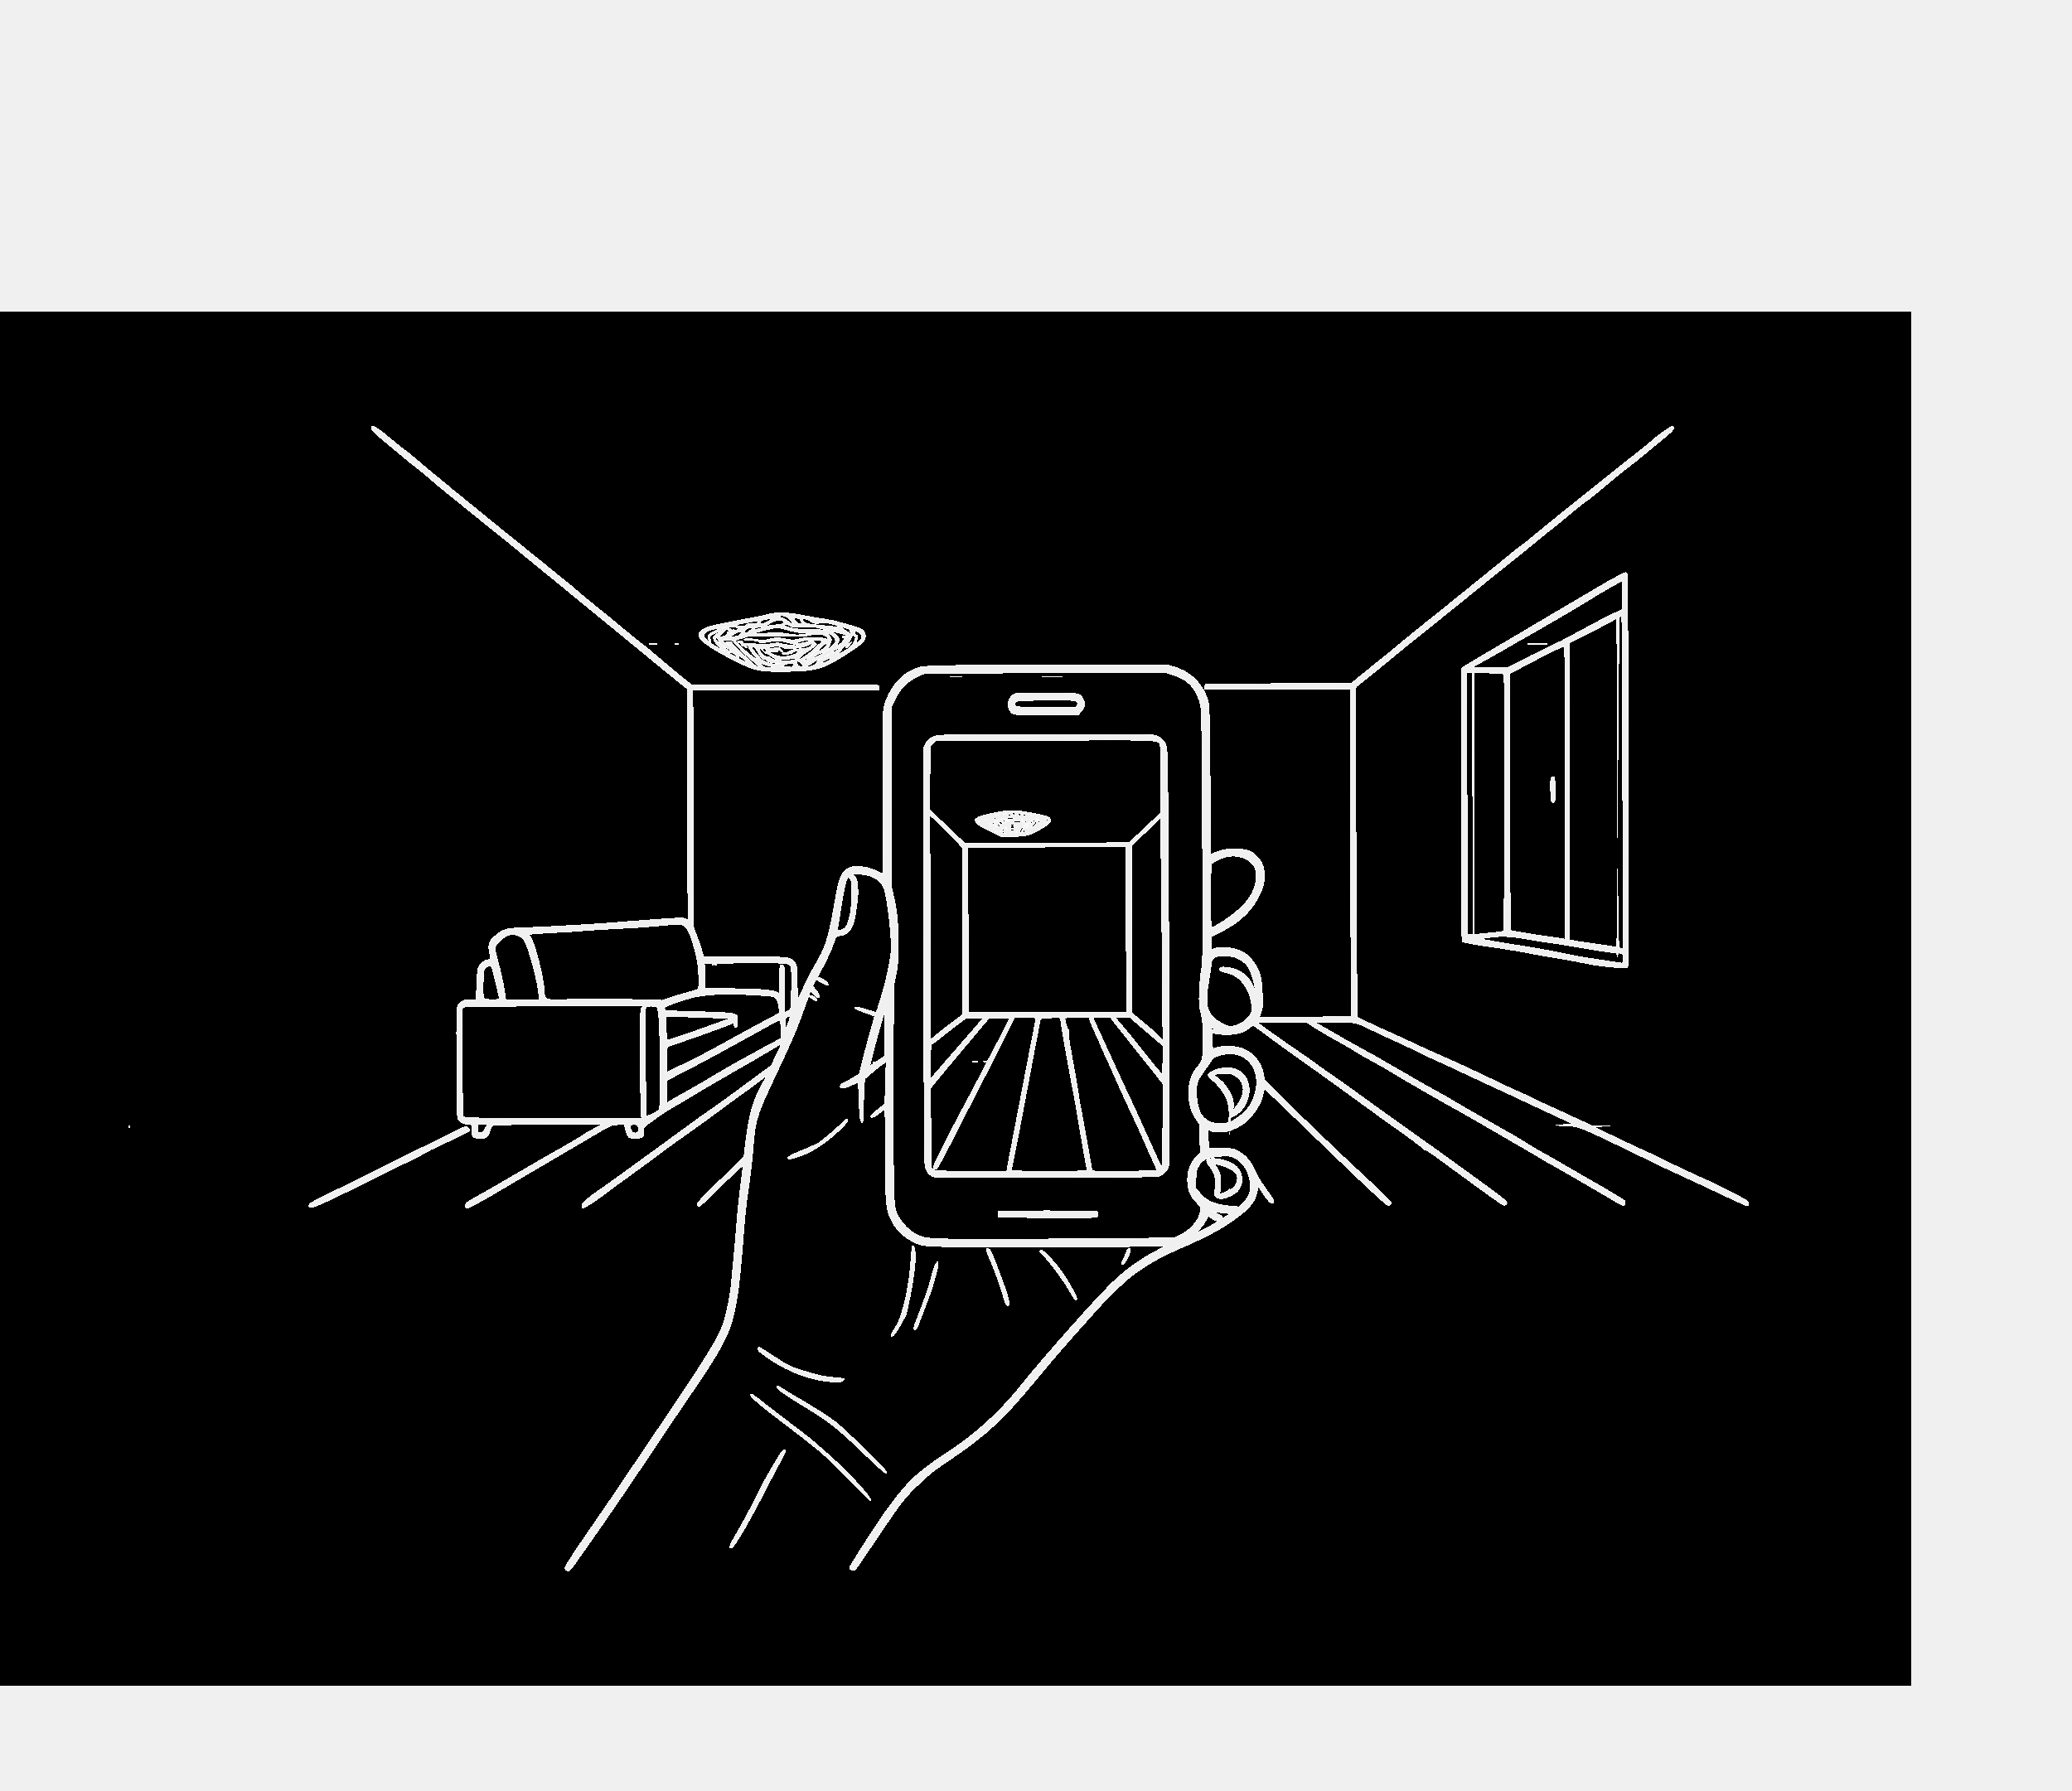
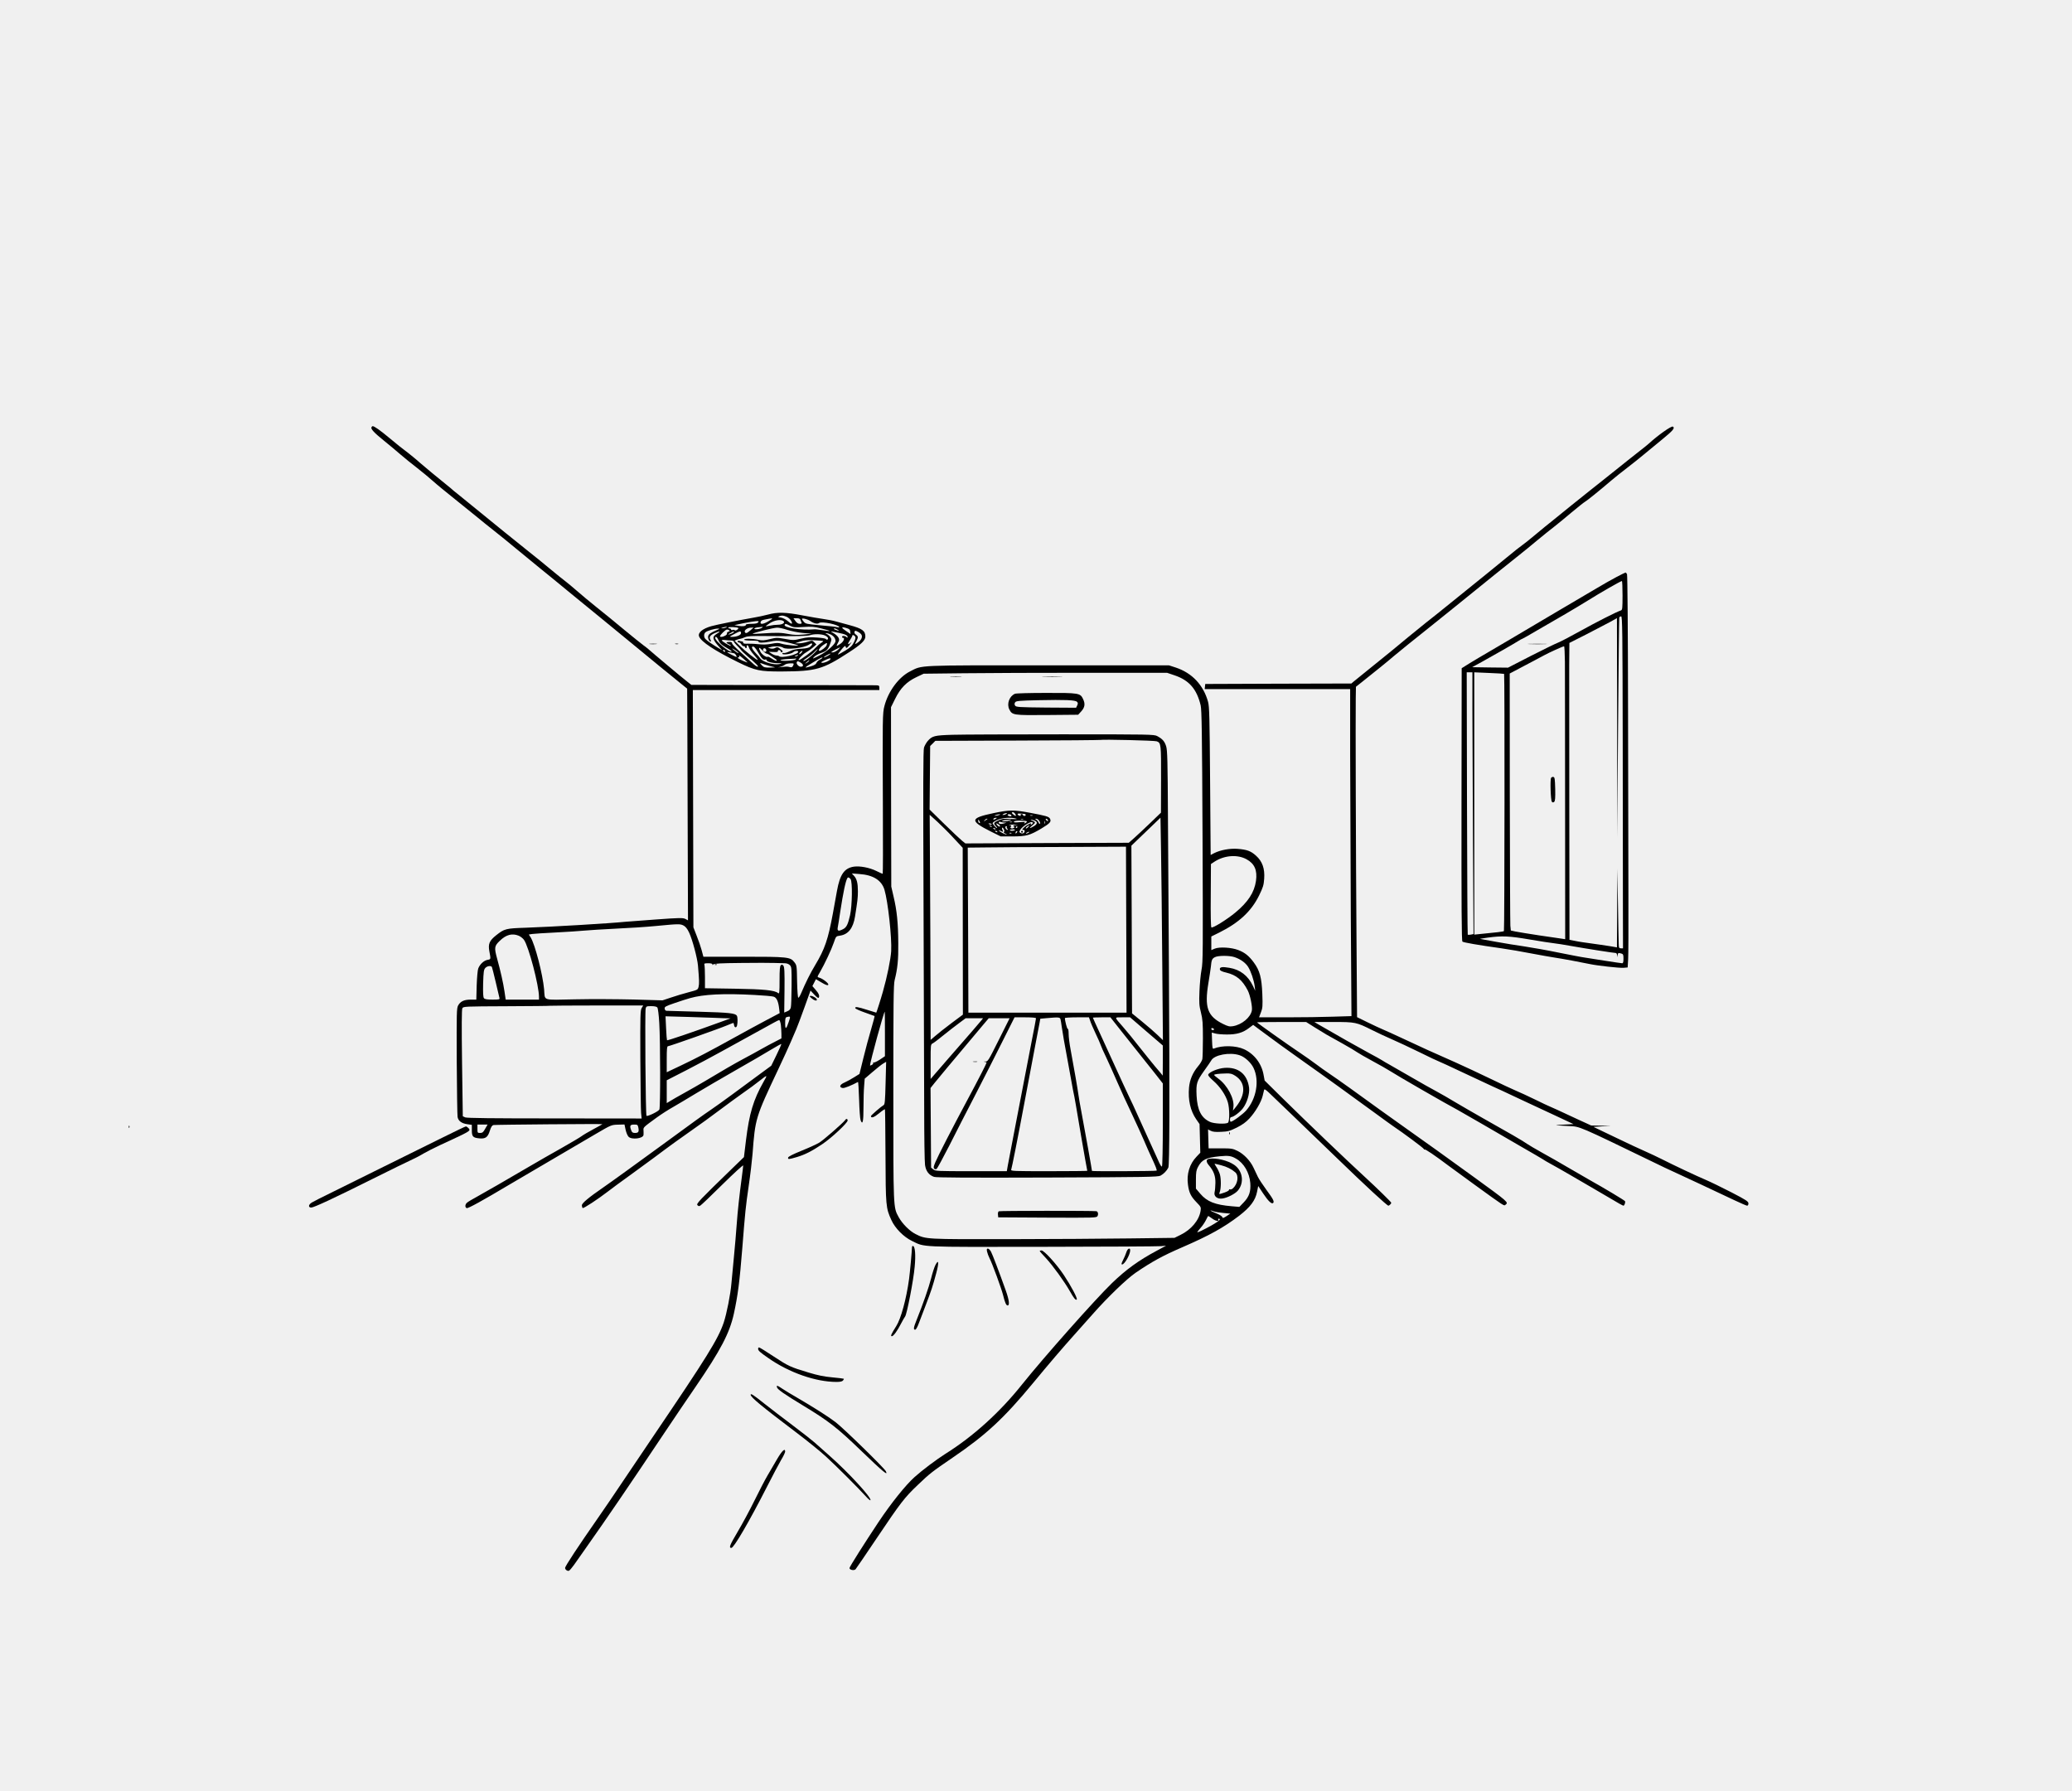
<svg xmlns="http://www.w3.org/2000/svg" version="1.0" width="2222pt" height="1920pt" viewBox="0 0 2222 1920" preserveAspectRatio="xMidYMid meet">
-   <defs>
-     <filter id="invertAlpha">
-       <feComponentTransfer>
-         <feFuncA type="table" tableValues="1 0" />
-       </feComponentTransfer>
-     </filter>
-   </defs>
-   <g transform="translate(0,1920) scale(0.1,-0.1)" fill="white" stroke="none" filter="url(#invertAlpha)">
+   <g transform="translate(0,1920) scale(0.1,-0.1)" fill="#000000" stroke="none">
    <path d="M3984 14619 c-11 -18 27 -59 136 -147 56 -45 136 -112 176 -147 41 -35 120 -100 178 -144 57 -45 133 -107 169 -140 36 -33 144 -121 239 -197 95 -76 203 -163 239 -193 37 -31 115 -94 175 -141 60 -47 162 -130 228 -185 66 -55 184 -152 262 -215 78 -63 224 -182 324 -265 101 -82 251 -205 334 -273 83 -68 219 -179 301 -247 223 -184 478 -393 556 -455 l68 -55 2 -360 c0 -198 2 -757 4 -1242 l3 -883 -28 15 c-26 13 -59 13 -307 -5 -153 -11 -303 -22 -333 -25 -175 -18 -789 -54 -1070 -64 -217 -7 -230 -11 -318 -80 -74 -59 -89 -93 -74 -174 16 -86 17 -84 -21 -91 -38 -7 -80 -46 -98 -91 -7 -17 -14 -98 -17 -182 l-4 -153 -60 0 c-71 0 -111 -19 -135 -63 -16 -30 -17 -75 -15 -597 2 -311 6 -580 9 -598 7 -43 44 -70 104 -78 l49 -7 0 -57 c0 -69 11 -81 80 -88 67 -6 91 11 113 82 14 42 23 57 40 61 22 4 1167 14 1167 9 0 -1 -43 -25 -97 -54 -53 -28 -110 -62 -127 -75 -17 -13 -114 -70 -216 -128 -102 -57 -250 -142 -330 -189 -280 -164 -466 -271 -565 -326 -55 -30 -108 -61 -117 -70 -22 -19 -23 -51 -3 -58 14 -6 176 84 463 255 84 50 270 159 632 371 69 40 199 116 290 170 164 96 166 97 236 99 l71 2 12 -57 c7 -31 21 -64 32 -75 34 -34 157 -19 160 20 1 9 1 30 0 48 -3 34 -3 33 144 140 44 32 123 83 175 112 52 30 163 96 245 146 83 50 274 162 425 248 151 86 322 185 380 221 58 35 107 62 109 60 2 -2 -21 -55 -52 -118 l-56 -115 -143 -105 c-79 -58 -206 -152 -282 -208 -77 -57 -178 -129 -225 -161 -90 -61 -168 -118 -536 -387 -255 -186 -535 -389 -611 -441 -164 -113 -234 -172 -234 -195 0 -12 4 -25 9 -29 10 -6 162 94 266 174 33 26 147 110 253 186 106 77 217 158 246 180 162 122 311 229 419 304 67 46 192 137 277 201 85 64 202 149 260 190 58 40 134 96 170 125 93 73 94 73 48 -7 -109 -192 -153 -340 -188 -625 l-22 -182 -122 -118 c-361 -350 -390 -381 -377 -397 9 -11 18 -13 30 -6 10 5 117 107 239 228 122 120 222 212 222 203 0 -9 -7 -65 -15 -126 -27 -203 -44 -359 -55 -510 -6 -82 -19 -240 -30 -350 -11 -110 -22 -234 -26 -275 -10 -121 -51 -328 -83 -424 -62 -180 -177 -365 -767 -1236 -162 -239 -325 -481 -362 -537 -37 -56 -138 -205 -225 -330 -205 -294 -347 -510 -347 -527 0 -19 25 -37 41 -31 8 3 32 31 54 62 22 31 69 98 105 149 261 370 467 672 866 1269 103 154 254 377 335 495 268 392 363 573 409 782 42 192 62 344 90 698 31 396 37 451 69 672 17 115 35 268 41 340 29 386 31 392 277 913 52 110 113 243 135 295 22 52 48 113 58 135 10 22 48 124 85 226 l67 186 41 -44 c26 -28 43 -40 47 -32 12 18 1 45 -35 86 l-33 38 19 37 19 37 61 -36 c42 -25 63 -33 71 -25 12 12 -59 68 -98 78 -22 6 -22 6 11 62 49 85 121 238 147 314 23 67 23 68 66 74 89 13 141 80 161 204 27 169 31 202 31 271 0 88 -11 133 -42 167 l-23 25 80 -6 c149 -10 239 -67 270 -169 38 -129 80 -513 72 -659 -6 -89 -43 -273 -89 -434 -22 -79 -69 -225 -71 -225 -1 0 -45 14 -97 30 -102 33 -134 37 -128 18 3 -7 49 -28 104 -47 54 -19 101 -36 103 -37 2 -2 -15 -66 -37 -141 -23 -76 -60 -215 -83 -309 l-42 -171 -56 -35 c-31 -20 -78 -45 -104 -57 -53 -22 -62 -53 -19 -59 18 -3 97 29 163 65 3 2 9 -83 12 -189 3 -106 10 -206 16 -221 22 -57 31 -16 31 137 0 84 3 188 7 230 l6 78 83 71 c46 40 98 81 115 91 l32 19 -6 -228 c-5 -195 -8 -230 -22 -237 -28 -16 -135 -109 -135 -117 0 -26 34 -14 86 29 32 27 61 46 64 44 2 -3 5 -226 6 -497 2 -539 4 -562 63 -691 39 -87 131 -181 221 -224 142 -69 55 -65 1400 -63 668 1 1240 4 1270 7 l55 5 -100 -54 c-195 -104 -328 -201 -479 -346 -182 -176 -736 -801 -968 -1091 -235 -295 -521 -554 -818 -740 -99 -63 -250 -176 -333 -251 -94 -84 -249 -277 -384 -479 -149 -224 -313 -483 -313 -496 0 -20 49 -30 65 -13 7 8 111 160 231 339 250 372 294 430 435 564 134 128 149 139 378 296 355 242 546 419 857 795 173 210 324 386 448 524 67 74 154 173 195 219 154 175 364 378 461 444 175 119 290 182 496 271 291 126 448 213 614 340 119 92 173 164 191 258 l12 60 53 -80 c55 -83 92 -117 107 -102 15 15 0 43 -73 142 -38 52 -79 114 -91 139 -12 25 -32 68 -46 97 -34 74 -104 147 -171 180 -53 26 -65 28 -184 28 l-127 0 -3 101 -3 102 29 -15 c21 -11 52 -14 111 -11 72 3 91 8 167 45 63 32 99 58 137 99 63 68 124 172 141 239 6 28 14 57 16 66 3 12 14 6 47 -24 72 -68 428 -411 746 -718 289 -280 526 -499 540 -499 9 0 31 22 31 31 0 8 -156 160 -280 274 -195 179 -605 571 -902 863 l-176 174 -11 59 c-21 123 -100 226 -210 277 -86 40 -236 43 -323 7 -15 -6 -17 4 -20 83 l-3 89 35 -10 c19 -6 76 -11 125 -11 106 -1 174 19 240 70 l44 33 83 -62 c97 -73 312 -229 471 -341 157 -110 550 -394 752 -542 94 -69 181 -132 195 -141 106 -71 330 -237 330 -246 0 -6 3 -7 6 -4 7 7 109 -62 259 -175 50 -37 173 -127 274 -200 333 -241 319 -232 336 -218 33 27 37 24 -350 305 -291 211 -518 374 -690 495 -93 66 -228 162 -300 214 -212 155 -485 350 -555 396 -36 24 -99 69 -140 100 -41 31 -118 85 -170 120 -129 86 -460 321 -460 326 0 2 119 4 263 4 l264 0 89 -56 c49 -31 107 -66 129 -79 22 -12 99 -55 170 -95 72 -40 144 -83 160 -95 17 -12 90 -54 164 -94 73 -39 157 -87 185 -105 70 -46 611 -358 731 -421 33 -18 155 -88 270 -155 116 -68 300 -175 410 -238 110 -63 211 -122 225 -131 14 -10 54 -34 90 -53 36 -19 134 -75 218 -124 84 -49 183 -106 220 -128 37 -21 127 -74 200 -117 72 -44 136 -79 141 -79 12 0 24 37 17 49 -7 10 -225 141 -381 228 -49 28 -153 88 -230 133 -77 46 -201 116 -275 157 -74 41 -148 85 -165 97 -31 24 -211 128 -475 276 -85 48 -213 122 -284 164 -71 43 -168 99 -215 124 -47 25 -167 92 -266 150 -99 57 -205 118 -235 135 -30 16 -66 38 -80 47 -14 9 -74 43 -135 75 -90 48 -349 194 -550 311 l-40 24 206 0 c234 0 244 -2 414 -87 55 -28 150 -72 210 -98 61 -26 196 -90 301 -141 105 -52 194 -94 198 -94 4 0 135 -61 292 -135 157 -74 287 -135 289 -135 2 0 47 -21 101 -46 53 -25 163 -77 243 -114 80 -37 231 -107 335 -156 l190 -89 -110 -6 c-110 -5 -105 -6 62 -15 120 -6 91 7 929 -399 61 -30 139 -67 175 -83 81 -36 502 -234 669 -313 68 -32 130 -59 137 -59 8 0 14 10 14 24 0 21 -22 36 -182 119 -101 52 -226 113 -278 135 -99 42 -337 154 -475 224 -44 22 -120 58 -170 80 -49 21 -195 89 -323 151 l-234 112 94 6 93 5 -106 2 -105 2 -140 64 c-76 35 -178 82 -226 105 -48 22 -90 41 -92 41 -3 0 -67 31 -143 68 -76 37 -169 80 -208 96 -38 16 -162 74 -275 129 -113 55 -279 132 -370 173 -255 112 -370 165 -560 254 -96 45 -195 90 -220 100 -25 10 -97 44 -161 75 l-116 57 -6 841 c-7 896 -11 2369 -8 2577 l2 125 67 53 c112 88 305 245 337 274 32 28 209 171 435 351 74 59 173 139 220 177 331 268 645 522 700 564 36 28 117 94 180 147 63 52 147 120 185 149 39 30 124 100 190 156 66 55 130 106 141 112 22 12 160 123 281 227 39 33 117 96 174 139 57 44 138 108 179 143 41 34 130 108 198 163 115 94 136 120 112 135 -16 10 -162 -94 -258 -182 -13 -12 -49 -41 -80 -65 -48 -37 -189 -149 -416 -331 -28 -23 -90 -71 -135 -107 -46 -36 -136 -108 -200 -160 -64 -52 -150 -122 -191 -155 -41 -32 -127 -102 -190 -155 -63 -53 -128 -105 -145 -116 -16 -10 -93 -71 -170 -135 -77 -63 -179 -147 -227 -185 -48 -38 -198 -159 -333 -269 -136 -110 -271 -219 -301 -241 -29 -23 -115 -93 -191 -155 -75 -63 -154 -127 -174 -144 -20 -16 -115 -93 -210 -170 -95 -77 -185 -150 -200 -162 l-27 -23 -783 -2 -784 -3 -3 -27 -3 -28 780 0 780 0 0 -697 c1 -384 4 -1173 7 -1754 l7 -1056 -198 -6 c-109 -4 -332 -7 -496 -7 l-297 0 20 53 c18 46 20 67 15 197 -7 176 -27 251 -91 338 -53 72 -97 107 -168 134 -73 28 -201 35 -250 15 l-38 -16 0 73 0 73 85 42 c211 105 342 226 426 395 44 90 51 112 56 182 8 109 -20 187 -87 247 -56 51 -98 66 -200 74 -83 6 -183 -13 -249 -46 l-38 -20 -6 792 c-5 688 -8 800 -22 851 -50 180 -171 309 -346 367 l-74 24 -1295 0 c-1437 0 -1343 4 -1482 -66 -120 -61 -232 -212 -273 -369 -21 -78 -21 -123 -17 -1092 2 -390 1 -708 -2 -709 -4 0 -35 14 -69 31 -73 36 -176 55 -240 46 -102 -16 -149 -82 -181 -258 -9 -45 -29 -157 -45 -248 -51 -275 -86 -378 -188 -548 -54 -90 -102 -186 -152 -304 -11 -27 -25 -48 -30 -48 -5 0 -11 72 -13 173 -3 171 -3 174 -30 209 -42 55 -71 58 -552 58 l-423 0 -18 68 c-10 37 -34 108 -54 157 l-35 90 -3 1272 -3 1273 452 0 c249 0 699 0 1001 0 l547 0 0 25 c0 22 -4 25 -37 26 -21 0 -475 2 -1008 2 l-971 2 -44 35 c-52 40 -385 319 -415 347 -11 10 -36 29 -55 43 -19 13 -111 88 -205 165 -93 78 -228 188 -300 245 -71 57 -166 136 -210 175 -44 38 -98 84 -120 100 -22 16 -92 73 -155 125 -63 53 -173 142 -245 199 -71 56 -184 147 -250 201 -344 281 -465 379 -510 415 -28 21 -52 42 -55 45 -3 4 -28 24 -55 46 -55 43 -287 235 -295 244 -13 14 -129 109 -160 131 -19 13 -90 70 -158 127 -107 89 -168 132 -186 132 -3 0 -8 -5 -12 -11z m8611 -2661 c157 -53 239 -147 281 -323 11 -50 15 -289 20 -1405 5 -1227 5 -1352 -11 -1430 -9 -47 -19 -150 -22 -230 -5 -127 -3 -155 16 -229 18 -72 21 -114 21 -277 0 -105 -3 -205 -6 -222 -3 -16 -24 -52 -47 -78 -57 -69 -88 -143 -96 -227 -12 -133 15 -250 77 -340 l36 -52 4 -154 4 -153 -40 -42 c-75 -78 -109 -187 -92 -303 11 -83 31 -124 90 -185 49 -50 51 -55 45 -93 -15 -100 -100 -202 -215 -258 l-65 -32 -480 -6 c-264 -4 -848 -7 -1298 -8 -890 -1 -887 -2 -999 55 -64 32 -143 112 -181 182 -58 106 -57 84 -57 1336 0 962 2 1157 14 1205 31 121 41 219 39 396 -1 215 -15 352 -50 498 l-25 109 -2 962 -1 962 44 89 c57 116 123 183 228 233 l78 37 435 5 c239 3 827 5 1305 5 l870 0 80 -27z m773 -1973 c86 -47 117 -118 101 -232 -18 -124 -85 -227 -223 -341 -91 -75 -240 -167 -255 -158 -6 4 -9 134 -7 343 l2 337 44 29 c104 65 242 75 338 22z m-4247 -212 c22 -26 18 -286 -5 -388 -23 -100 -38 -131 -76 -150 -49 -25 -63 -20 -56 20 4 20 16 93 26 163 34 219 57 330 77 365 7 12 20 8 34 -10z m-1790 -499 c21 -11 40 -34 60 -77 35 -76 87 -271 94 -352 14 -163 14 -193 7 -225 -8 -35 -9 -35 -107 -61 -55 -14 -140 -40 -190 -57 l-90 -30 -310 9 c-170 4 -452 6 -626 2 -364 -7 -323 -20 -334 107 -15 163 -97 480 -144 557 l-20 31 37 6 c20 3 134 10 252 16 118 6 256 15 305 20 50 5 202 14 339 21 138 6 333 19 435 29 240 23 256 23 292 4z m-1768 -109 c19 -8 45 -28 56 -44 51 -71 161 -491 161 -612 l0 -29 -178 0 -179 0 -13 88 c-13 90 -43 222 -79 352 -32 117 -30 135 29 191 68 66 133 83 203 54z m7678 -230 c65 -23 116 -60 144 -104 30 -49 61 -139 70 -206 l6 -50 -24 51 c-53 111 -138 176 -253 195 -78 14 -107 8 -102 -18 2 -13 23 -23 71 -34 107 -26 170 -79 228 -191 26 -50 51 -175 44 -214 -14 -75 -107 -153 -203 -169 -37 -6 -53 -2 -106 24 -167 82 -201 176 -157 440 11 64 22 141 26 171 7 76 12 88 43 105 36 19 158 19 213 0z m-4824 -65 c20 0 41 -8 53 -20 19 -19 20 -32 19 -222 -1 -112 -4 -216 -8 -231 -4 -20 -16 -33 -38 -42 l-33 -14 3 243 c2 195 -1 246 -12 260 -10 12 -17 14 -27 5 -11 -9 -14 -47 -14 -161 0 -135 -2 -149 -16 -138 -35 30 -149 42 -466 47 l-318 5 0 118 c0 65 -3 125 -6 134 -5 13 2 16 40 16 30 0 46 -4 46 -12 0 -10 2 -10 8 -1 6 10 82 14 297 16 160 2 323 2 364 0 41 -2 89 -3 108 -3z m-3142 -40 c3 -5 21 -78 41 -162 19 -84 37 -161 40 -170 5 -16 -3 -18 -74 -18 -58 0 -83 4 -92 15 -9 11 -11 55 -9 159 4 124 7 147 23 165 20 22 60 28 71 11z m2815 -300 c96 -5 189 -13 205 -18 33 -9 52 -50 61 -132 l5 -45 -142 -75 c-78 -41 -228 -123 -333 -181 -282 -156 -406 -221 -580 -304 l-156 -74 0 139 c0 111 3 140 13 140 17 0 549 188 634 224 34 14 64 26 67 26 3 0 6 -10 8 -22 4 -30 24 -34 32 -6 8 32 7 91 -2 105 -17 27 -78 34 -401 43 -185 5 -344 10 -353 10 -10 0 -18 9 -20 22 -3 21 8 27 107 61 61 21 135 45 165 53 144 41 361 52 690 34z m-1208 -139 c-15 -23 -17 -75 -15 -546 2 -286 5 -547 8 -580 l6 -60 -933 1 c-666 0 -940 3 -959 11 l-26 12 -8 569 c-5 398 -4 575 3 589 11 20 23 20 474 22 254 1 464 3 465 5 2 1 228 3 502 3 l499 0 -16 -26z m167 5 c7 -8 16 -80 21 -167 12 -201 13 -906 1 -928 -11 -21 -128 -77 -138 -67 -10 9 -18 1116 -9 1151 6 23 11 25 60 25 33 0 58 -5 65 -14z m2441 -285 l0 -238 -55 -37 c-31 -20 -61 -34 -67 -30 -7 4 -8 3 -4 -4 3 -6 -3 -16 -14 -22 -11 -6 -20 -8 -20 -6 0 33 148 576 158 576 1 0 2 -107 2 -239z m-1835 174 c11 -1 56 -3 100 -4 l80 -2 -110 -40 c-285 -104 -567 -200 -572 -195 -2 2 -7 61 -10 131 l-6 126 249 -7 c137 -4 258 -8 269 -9z m804 -42 c-28 -84 -39 -88 -39 -16 0 50 3 62 18 66 40 11 41 8 21 -50z m-85 -35 c3 -29 6 -73 6 -98 l0 -46 -62 -32 c-35 -17 -103 -54 -153 -82 -49 -28 -135 -75 -190 -104 -101 -54 -235 -132 -420 -243 -55 -33 -152 -88 -215 -123 -63 -35 -132 -74 -152 -87 l-38 -23 0 122 0 123 213 109 c116 60 289 152 382 204 94 52 195 108 225 124 86 47 270 148 325 179 28 16 55 29 61 29 6 0 14 -24 18 -52z m4646 -47 c0 -4 -7 -8 -15 -8 -8 0 -15 6 -15 13 0 8 6 11 15 8 8 -4 15 -9 15 -13z m275 -278 c55 -18 121 -79 148 -136 65 -136 31 -330 -79 -456 -35 -40 -145 -121 -166 -121 -4 0 -8 11 -8 25 0 14 6 25 13 25 24 0 95 53 126 95 44 58 74 157 66 220 -19 146 -115 223 -262 213 -71 -5 -165 -44 -176 -72 -4 -9 16 -33 55 -67 72 -63 132 -152 155 -229 20 -67 20 -209 1 -221 -25 -16 -151 -10 -193 10 -93 43 -135 126 -143 281 -6 132 1 154 82 268 35 48 68 97 75 109 32 61 201 92 306 56z m-48 -220 c111 -71 114 -199 9 -331 l-34 -42 5 38 c12 89 -64 233 -161 304 -25 18 -45 36 -46 40 0 8 45 14 125 16 51 2 68 -3 102 -25z m-8044 -568 c-20 -37 -30 -45 -54 -45 -28 0 -29 2 -29 45 l0 45 54 0 55 0 -26 -45z m1643 11 c8 -44 0 -56 -37 -56 -22 0 -32 6 -39 26 -20 51 -14 64 30 64 37 0 39 -2 46 -34z m6410 -332 c83 -47 143 -150 152 -260 7 -92 -12 -147 -69 -207 l-48 -50 -82 7 c-177 15 -265 49 -337 134 l-47 55 0 96 c0 79 4 103 22 136 42 79 86 100 233 115 93 9 124 5 176 -26z m-239 -565 c15 -6 61 -13 102 -17 l75 -7 -42 -28 c-30 -19 -42 -23 -42 -13 0 7 -19 22 -42 33 -24 11 -54 24 -68 30 -32 15 -20 16 17 2z m-16 -78 c36 -27 78 -33 63 -10 -3 5 -1 9 5 9 44 0 -29 -51 -186 -129 -24 -12 -43 -18 -43 -15 0 4 16 24 35 46 20 21 45 59 57 83 12 25 23 45 25 45 2 0 21 -13 44 -29z" />
    <path d="M10198 11943 c28 -2 76 -2 105 0 28 2 5 3 -53 3 -58 0 -81 -1 -52 -3z" />
    <path d="M11192 11943 c48 -2 129 -2 180 0 51 1 12 3 -87 3 -99 0 -141 -2 -93 -3z" />
    <path d="M10885 11760 c-61 -25 -91 -109 -61 -168 32 -62 41 -63 407 -60 l331 3 34 37 c38 43 44 80 18 133 -29 62 -46 65 -396 64 -172 0 -322 -4 -333 -9z m664 -86 c12 -11 12 -18 3 -39 l-12 -25 -321 2 c-294 3 -323 5 -333 21 -8 12 -8 22 0 35 10 15 37 18 250 23 286 6 394 2 413 -17z" />
    <path d="M10215 11320 c-197 -6 -219 -12 -268 -69 -14 -17 -31 -47 -38 -68 -9 -29 -10 -396 -5 -1677 3 -903 6 -1888 7 -2191 0 -302 4 -576 9 -609 10 -67 42 -108 97 -127 25 -8 358 -10 1216 -7 1061 4 1185 6 1212 20 34 18 67 52 84 86 13 25 15 692 6 2182 -3 476 -7 1185 -10 1575 -3 606 -6 717 -19 761 -17 54 -40 80 -96 110 -33 18 -78 19 -1025 19 -544 0 -1071 -2 -1170 -5z m2190 -70 c46 -17 47 -31 46 -409 l-1 -356 -112 -108 c-62 -60 -140 -132 -173 -162 l-60 -53 -876 -3 -876 -4 -34 27 c-19 15 -105 96 -192 181 l-158 155 3 341 3 341 28 27 27 28 878 3 c482 1 884 5 892 7 30 7 582 -6 605 -15z m-2175 -1041 l94 -101 1 -895 1 -894 -126 -94 c-69 -52 -146 -113 -172 -136 l-48 -41 -1 503 c0 277 -3 821 -5 1207 l-4 704 84 -76 c45 -42 125 -121 176 -177z m2234 -1329 l7 -835 -58 56 c-32 31 -106 95 -165 143 l-108 88 -1 206 c0 114 -2 519 -3 900 l-3 693 156 150 156 150 6 -358 c4 -197 9 -734 13 -1193z m-386 350 l3 -890 -848 0 -848 0 -3 885 -4 885 184 2 c101 2 482 4 848 5 l665 3 3 -890z m-968 -951 c0 -6 -20 -113 -45 -238 -24 -124 -62 -320 -84 -436 -22 -115 -68 -354 -102 -530 -34 -176 -66 -346 -72 -377 l-10 -58 -382 0 c-362 0 -384 1 -406 19 l-24 19 -3 427 -3 427 43 54 c24 30 84 103 133 161 114 135 308 366 387 461 l61 72 112 0 112 0 -116 -232 c-114 -228 -117 -233 -146 -232 -19 1 -22 -1 -7 -3 12 -2 22 -6 22 -9 0 -8 -93 -190 -200 -389 -163 -304 -322 -613 -349 -678 -19 -45 -22 -60 -13 -69 9 -9 17 -9 27 -3 7 6 67 116 133 245 65 129 194 381 287 560 92 179 223 436 291 573 l124 247 115 0 c78 0 115 -4 115 -11z m263 -11 c3 -13 9 -45 12 -73 7 -54 37 -226 60 -345 8 -41 26 -142 41 -225 14 -82 28 -152 29 -155 3 -6 32 -172 80 -460 14 -85 35 -201 45 -258 11 -57 20 -105 20 -108 0 -2 -185 -4 -411 -4 -378 0 -411 1 -405 16 7 19 72 345 141 714 75 397 82 436 119 630 20 102 39 205 44 230 l8 45 64 6 c137 12 147 11 153 -13z m318 -15 c6 -21 33 -83 59 -138 26 -55 51 -111 55 -125 4 -14 30 -72 58 -130 27 -58 81 -177 119 -265 38 -88 109 -243 158 -345 48 -102 107 -230 130 -285 23 -55 56 -129 73 -165 52 -112 66 -148 60 -154 -6 -6 -693 -9 -693 -3 0 12 -71 409 -113 632 -14 72 -28 155 -32 185 -7 55 -48 291 -85 490 -11 58 -20 131 -20 163 0 32 -4 56 -9 53 -7 -5 -31 85 -31 116 0 4 58 8 129 8 l129 0 13 -37z m337 -115 c67 -84 154 -194 194 -244 40 -50 112 -141 161 -202 l87 -111 0 -438 c0 -241 -4 -444 -9 -451 -5 -9 -21 16 -48 80 -23 51 -70 156 -106 233 -35 77 -85 187 -111 245 -26 58 -64 141 -86 185 -21 44 -88 188 -148 320 -60 132 -121 265 -135 295 -81 176 -107 233 -107 236 0 2 42 4 94 4 l94 0 120 -152z m266 1 l176 -151 0 -162 -1 -161 -20 25 c-11 14 -41 49 -66 78 -24 29 -97 119 -161 200 -63 81 -143 179 -177 217 -100 115 -99 105 -7 105 l81 0 175 -151z m-1771 117 c-17 -22 -120 -141 -351 -405 -51 -58 -115 -132 -142 -164 l-50 -58 0 185 c0 182 0 186 23 197 12 6 65 46 116 88 52 42 127 100 165 128 l71 53 93 0 94 0 -19 -24z" />
    <path d="M10655 10480 c-254 -53 -258 -82 -32 -196 l109 -54 126 0 c149 1 186 11 310 85 92 55 109 74 92 105 -12 23 -40 31 -222 65 -168 31 -217 30 -383 -5z m233 -10 c14 -23 5 -26 -20 -6 -21 16 -23 26 -5 26 7 0 18 -9 25 -20z m-98 0 c-8 -5 -22 -10 -30 -10 -13 0 -13 1 0 10 8 5 22 10 30 10 13 0 13 -1 0 -10z m198 1 c17 -2 15 -21 -3 -21 -8 0 -15 5 -15 10 0 6 -7 10 -16 10 -8 0 -12 -5 -8 -11 4 -7 -1 -10 -11 -7 -10 1 -20 8 -22 15 -4 10 14 11 75 4z m-273 -11 c-11 -5 -29 -8 -40 -8 -16 0 -15 2 5 8 34 11 60 11 35 0z m132 -6 c2 -7 -6 -10 -21 -7 -14 3 -23 10 -20 15 8 12 36 6 41 -8z m226 -1 c-7 -2 -19 -2 -25 0 -7 3 -2 5 12 5 14 0 19 -2 13 -5z m-393 -33 c-20 -13 -33 -13 -25 0 3 6 14 10 23 10 15 0 15 -2 2 -10z m220 0 c14 -5 -11 -6 -61 -3 -72 5 -92 3 -132 -15 -52 -23 -56 -33 -27 -62 11 -11 16 -20 12 -20 -9 0 -33 25 -46 48 -5 8 10 20 46 37 55 26 153 33 208 15z m-311 -3 c-2 -1 -13 -9 -24 -17 -19 -14 -19 -14 -6 3 7 9 18 17 24 17 6 0 8 -1 6 -3z m384 -4 c-7 -2 -19 -2 -25 0 -7 3 -2 5 12 5 14 0 19 -2 13 -5z m171 -15 c8 -12 12 -26 9 -31 -3 -6 -10 -1 -14 10 -4 12 -16 26 -26 32 -16 9 -16 10 -1 11 9 0 24 -10 32 -22z m91 11 c11 -17 -1 -21 -15 -4 -8 9 -8 15 -2 15 6 0 14 -5 17 -11z m-725 -32 c0 -5 -4 -5 -10 -2 -5 3 -10 14 -10 23 0 15 2 15 10 2 5 -8 10 -19 10 -23z m320 23 c-14 -4 -41 -8 -60 -8 -28 -1 -31 1 -15 8 11 5 38 8 60 8 34 0 36 -1 15 -8z m264 0 c35 -13 33 -36 -6 -60 -47 -28 -59 -25 -20 6 39 31 40 37 5 51 -16 6 -23 11 -16 12 6 1 23 -3 37 -9z m-85 -17 c-6 -7 -17 -13 -23 -13 -6 0 -4 5 4 10 10 6 -8 7 -54 3 -53 -5 -67 -3 -62 6 5 8 32 11 77 10 57 -2 67 -4 58 -16z m198 -15 c-3 -7 -5 -2 -5 12 0 14 2 19 5 13 2 -7 2 -19 0 -25z m-439 11 l27 -1 -30 -9 c-33 -10 -55 -5 -55 12 0 6 7 8 16 5 9 -3 28 -6 42 -7z m85 4 c-7 -2 -19 -2 -25 0 -7 3 -2 5 12 5 14 0 19 -2 13 -5z m227 -8 c0 -1 -8 -9 -17 -16 -11 -10 -14 -10 -9 -1 4 6 4 12 1 12 -14 0 -61 -29 -79 -49 -17 -19 -18 -21 -2 -21 11 0 16 -6 14 -17 -4 -21 -27 -27 -47 -14 -12 8 -12 13 3 36 22 33 103 85 122 78 8 -3 14 -6 14 -8z m-446 -14 c4 -5 -3 -7 -14 -4 -23 6 -26 13 -6 13 8 0 17 -4 20 -9z m79 -5 c10 -8 14 -17 9 -20 -5 -3 -17 3 -27 14 -21 23 -9 26 18 6z m187 -3 c-32 -3 -40 -7 -30 -14 13 -8 13 -10 1 -18 -21 -13 -44 -2 -31 14 9 11 5 14 -17 18 -15 2 6 4 47 4 43 0 56 -2 30 -4z m-265 -21 c-3 -3 -11 0 -18 7 -9 10 -8 11 6 5 10 -3 15 -9 12 -12z m390 -2 c-10 -11 -21 -17 -24 -14 -3 3 3 12 13 20 28 20 32 17 11 -6z m-228 3 c-4 -3 -1 -13 6 -21 10 -13 9 -14 -3 -10 -19 6 -26 38 -9 38 7 0 9 -3 6 -7z m113 -3 c0 -5 -5 -10 -11 -10 -5 0 -7 5 -4 10 3 6 8 10 11 10 2 0 4 -4 4 -10z m-144 -52 c-6 -4 0 -11 14 -17 14 -5 20 -10 14 -10 -15 -1 -72 28 -80 41 -4 6 1 6 14 -1 29 -16 34 -14 23 8 -6 10 -7 21 -4 25 3 3 11 -4 18 -17 8 -15 8 -24 1 -29z m-91 32 c3 -6 -1 -7 -9 -4 -18 7 -21 14 -7 14 6 0 13 -4 16 -10z m209 -11 c-6 -11 -54 -12 -54 -1 0 4 13 7 30 8 16 1 27 -3 24 -7z m-189 -19 c3 -6 -1 -7 -9 -4 -18 7 -21 14 -7 14 6 0 13 -4 16 -10z m207 -12 c-7 -7 -12 -8 -12 -2 0 14 12 26 19 19 2 -3 -1 -11 -7 -17z m128 2 c-8 -5 -19 -10 -25 -10 -5 0 -3 5 5 10 8 5 20 10 25 10 6 0 3 -5 -5 -10z m-183 -6 c-3 -3 -12 -4 -19 -1 -8 3 -5 6 6 6 11 1 17 -2 13 -5z" />
    <path d="M10950 10280 c0 -5 5 -10 10 -10 6 0 10 5 10 10 0 6 -4 10 -10 10 -5 0 -10 -4 -10 -10z" />
    <path d="M10438 7813 c12 -2 30 -2 40 0 9 3 -1 5 -23 4 -22 0 -30 -2 -17 -4z" />
    <path d="M10711 6210 c-7 -4 -11 -20 -9 -36 l3 -29 527 -3 c513 -2 527 -2 538 17 11 22 4 50 -14 52 -49 6 -1036 5 -1045 -1z" />
    <path d="M7668 8853 c7 -3 16 -2 19 1 4 3 -2 6 -13 5 -11 0 -14 -3 -6 -6z" />
    <path d="M12968 6773 c-35 -5 -37 -31 -4 -70 52 -61 71 -114 70 -188 -1 -38 -4 -84 -9 -101 -10 -43 29 -75 83 -67 54 7 137 50 166 84 72 85 54 214 -40 278 -67 46 -191 76 -266 64z m126 -69 c63 -16 114 -42 154 -77 39 -36 26 -123 -26 -171 -12 -10 -26 -15 -31 -11 -6 3 -11 1 -11 -5 0 -10 -28 -24 -82 -40 -26 -8 -26 -7 -17 18 14 38 15 139 1 188 -7 23 -23 58 -37 78 -13 20 -22 36 -19 36 4 0 34 -7 68 -16z" />
    <path d="M17335 13012 c-49 -26 -144 -79 -210 -119 -66 -39 -268 -158 -450 -265 -181 -107 -390 -231 -463 -274 -72 -43 -185 -109 -250 -147 -64 -37 -155 -91 -202 -120 l-85 -53 -2 -1461 c-1 -1107 1 -1464 10 -1471 13 -10 169 -37 419 -72 81 -12 225 -36 320 -55 95 -18 207 -38 248 -44 76 -11 297 -52 380 -70 80 -17 314 -43 360 -40 l45 4 5 85 c3 47 4 351 3 675 -1 325 -2 1231 -4 2015 -1 819 -6 1432 -11 1443 -5 9 -12 17 -16 17 -4 0 -47 -22 -97 -48z m65 -197 c0 -139 -2 -156 -17 -161 -47 -15 -267 -127 -436 -221 -104 -58 -211 -114 -239 -125 -27 -10 -159 -75 -293 -143 l-243 -125 -192 2 -193 3 99 54 c125 69 339 191 393 225 22 14 43 26 47 26 3 0 76 41 162 92 86 50 220 128 297 172 77 45 187 111 245 147 127 80 347 206 363 208 4 1 7 -69 7 -154z m2 -1582 c1 -747 2 -1548 2 -1780 l1 -423 -22 0 c-20 0 -23 5 -24 48 -1 26 -5 218 -8 427 l-7 380 -2 -423 -2 -422 -22 4 c-24 6 -259 40 -343 51 -27 4 -71 11 -97 17 l-47 9 -2 1352 c-1 744 -1 1460 -1 1592 l2 240 178 90 c97 50 212 110 255 133 l77 43 2 -1178 1 -1178 9 1175 c5 646 11 1181 13 1188 2 6 11 12 20 12 13 0 15 -146 17 -1357z m-620 870 c0 -93 2 -800 2 -1572 l1 -1403 -40 6 c-22 3 -130 19 -240 35 -110 17 -223 35 -252 41 l-51 11 -5 52 c-2 29 -5 649 -6 1378 l-1 1326 157 83 c87 46 183 96 213 113 55 30 198 95 213 96 4 1 8 -74 9 -166z m-992 -515 c1 -222 3 -854 6 -1404 l6 -1001 -29 -6 c-15 -3 -30 -3 -33 0 -3 2 -6 637 -8 1409 l-3 1404 31 0 30 0 0 -402z m340 385 c7 -6 5 -2751 -2 -2758 -5 -6 -81 -15 -250 -31 l-68 -7 0 1406 0 1407 158 -7 c86 -3 159 -8 162 -10z m273 -2848 c111 -19 227 -37 257 -40 30 -3 118 -17 195 -31 146 -26 451 -74 472 -74 7 0 14 -10 14 -22 l2 -23 4 23 c5 24 7 25 41 16 19 -6 22 -13 22 -55 0 -36 -4 -49 -14 -49 -8 0 -88 12 -178 26 -89 14 -190 30 -223 35 -33 4 -159 29 -280 53 -121 25 -285 54 -365 66 -80 11 -218 34 -307 50 -90 17 -166 31 -170 31 -5 1 33 7 82 14 154 21 231 17 448 -20z" />
    <path d="M16403 12293 c48 -2 125 -2 170 0 45 1 6 3 -88 3 -93 0 -130 -2 -82 -3z" />
    <path d="M16634 10858 c-12 -18 -5 -240 8 -256 8 -9 14 -10 25 -1 10 9 13 40 11 138 -3 108 -5 126 -20 129 -9 2 -20 -3 -24 -10z" />
    <path d="M8235 12609 c-38 -10 -110 -26 -160 -34 -138 -24 -395 -75 -446 -90 -96 -27 -148 -71 -132 -111 23 -57 167 -152 417 -275 186 -91 232 -101 472 -100 367 2 437 22 719 206 129 83 175 128 175 168 0 62 -33 86 -170 123 -47 12 -110 30 -140 38 -30 9 -91 21 -135 27 -44 6 -149 24 -232 40 -177 34 -269 36 -368 8z m200 -23 c19 -8 41 -28 50 -45 20 -39 5 -39 -39 0 -19 17 -52 33 -72 36 -31 5 -34 8 -19 14 29 11 42 10 80 -5z m-190 -46 c-60 -36 -96 -40 -88 -10 4 13 17 21 42 25 20 4 43 8 51 10 42 8 40 2 -5 -25z m339 13 c3 -10 9 -24 12 -30 4 -9 -3 -13 -19 -13 -17 0 -33 10 -47 30 l-21 30 34 0 c24 0 37 -5 41 -17z m107 -14 c37 -25 76 -34 93 -20 26 21 216 -19 216 -45 0 -4 -10 -3 -22 0 -13 4 -94 13 -181 20 -144 13 -159 16 -177 38 -11 12 -19 26 -20 30 0 13 64 -3 91 -23z m-292 2 c27 -17 -6 -41 -58 -41 -25 0 -64 -5 -86 -10 -22 -5 -41 -8 -42 -6 -2 2 18 17 44 34 49 31 113 41 142 23z m-269 -16 c-8 -10 -31 -15 -71 -15 -33 0 -59 -4 -59 -9 0 -16 -33 -21 -80 -13 l-45 8 100 21 c55 11 115 21 134 22 29 1 32 -1 21 -14z m341 -35 c35 -18 51 -20 143 -14 89 6 117 4 195 -16 51 -12 90 -24 88 -27 -3 -2 -35 2 -73 8 -38 6 -78 11 -89 10 -143 -13 -339 18 -320 50 8 12 10 12 56 -11z m-686 -20 c-11 -5 -29 -8 -40 -8 -16 0 -15 2 5 8 34 11 60 11 35 0z m133 -5 c3 -3 -3 -12 -14 -19 -11 -8 -21 -10 -25 -5 -3 5 -13 7 -22 3 -10 -3 -17 -1 -17 5 0 6 -7 11 -15 11 -8 0 -15 5 -15 10 0 10 98 5 108 -5z m256 5 c-16 -16 -84 -25 -84 -12 0 6 19 13 43 15 23 2 44 4 47 5 2 1 -1 -3 -6 -8z m944 -43 l3 -27 -45 31 c-57 38 -59 51 -3 35 35 -10 43 -17 45 -39z m-1071 13 c-38 -33 -52 -37 -60 -16 -7 19 31 45 66 45 l28 1 -34 -30z m396 5 c41 -13 116 -28 168 -33 l94 -8 -90 -9 c-64 -6 -108 -4 -155 5 -80 16 -132 17 -280 7 -63 -5 -112 -6 -109 -3 11 11 224 64 261 65 21 1 71 -10 111 -24z m-758 -3 c-63 -27 -83 -41 -90 -62 -7 -21 10 -60 25 -60 6 0 5 8 -1 19 -18 28 -4 50 47 72 56 25 68 19 19 -9 -51 -31 -46 -59 29 -141 l31 -34 -40 23 c-58 34 -121 77 -139 96 -20 20 -20 58 0 74 18 16 98 39 134 39 21 0 18 -3 -15 -17z m1301 3 c17 -13 16 -14 -13 -4 -34 11 -42 19 -20 19 7 0 22 -7 33 -15z m-1167 -4 c11 -7 9 -10 -7 -15 -12 -4 -19 -13 -16 -20 5 -13 -35 -36 -61 -36 -23 0 -18 12 17 47 35 34 45 38 67 24z m1420 -49 c12 -24 -2 -56 -38 -81 -35 -25 -37 -24 -16 15 20 39 19 50 -6 68 -14 9 -19 21 -15 31 5 14 8 14 36 0 16 -8 34 -23 39 -33z m-1369 30 c0 -4 -13 -13 -30 -19 -38 -14 -39 -8 -2 11 32 18 32 18 32 8z m77 -10 c2 -22 -45 -42 -96 -42 -33 0 -33 0 20 29 65 35 74 37 76 13z m1043 2 c75 -15 100 -27 100 -47 0 -7 -4 -7 -12 1 -15 15 -48 16 -48 2 0 -5 5 -10 10 -10 24 0 7 -41 -27 -64 -20 -14 -38 -24 -40 -22 -2 2 4 17 14 34 15 26 15 34 4 55 -7 13 -29 34 -49 45 -45 26 -45 26 48 6z m-80 -19 c31 -16 50 -43 50 -70 0 -32 -89 -112 -173 -155 -73 -37 -79 -39 -58 -16 13 14 45 32 70 41 64 22 77 34 101 94 19 50 20 55 5 78 -9 13 -26 28 -38 33 -18 7 -19 9 -4 9 10 1 31 -6 47 -14z m-65 -9 c19 -8 35 -22 35 -30 0 -17 -15 -22 -24 -8 -3 5 -46 12 -96 15 -71 5 -107 3 -170 -12 -75 -18 -84 -19 -170 -3 -86 15 -95 15 -164 -2 -60 -15 -81 -17 -125 -7 -65 14 -151 14 -151 1 0 -6 34 -10 81 -10 47 0 78 -4 74 -9 -9 -16 47 -17 122 -2 57 12 84 13 130 4 62 -12 135 -31 168 -43 36 -13 -129 2 -172 16 -35 11 -53 11 -110 0 -46 -9 -91 -10 -134 -5 -36 4 -88 7 -117 6 -37 -2 -52 1 -52 10 0 7 -3 13 -7 13 -5 0 -18 3 -30 6 -14 4 -23 2 -23 -5 0 -6 7 -11 15 -11 8 0 19 -9 25 -20 6 -11 17 -20 25 -20 8 0 15 -4 15 -10 0 -5 5 -10 10 -10 6 0 10 6 8 13 -6 26 16 21 23 -6 4 -15 28 -50 53 -78 26 -29 45 -54 42 -56 -7 -7 -133 93 -195 153 l-54 53 27 11 c15 5 32 10 37 10 5 0 26 7 47 16 30 13 73 15 237 13 317 -3 428 -1 460 9 45 15 121 14 160 -2z m324 -10 c9 -11 7 -25 -11 -62 -19 -39 -36 -56 -93 -91 -38 -23 -74 -43 -78 -43 -5 0 11 23 35 52 31 38 44 47 46 35 5 -25 14 -21 46 21 20 25 23 31 8 18 -33 -28 -36 -13 -7 29 14 21 25 42 25 46 0 14 16 11 29 -5z m-1466 -38 c16 -38 34 -54 100 -92 27 -15 46 -30 43 -33 -17 -18 -176 112 -176 145 0 24 20 12 33 -20z m140 -7 c15 -1 27 -6 27 -11 0 -6 15 -25 33 -43 18 -17 38 -39 43 -47 5 -8 38 -40 73 -70 93 -80 122 -110 105 -110 -8 0 -35 19 -59 43 -24 23 -72 67 -106 97 -87 78 -109 101 -109 115 0 7 -13 12 -30 11 -37 -1 -38 -9 -4 -25 15 -6 24 -14 22 -17 -7 -6 -97 48 -98 59 0 4 17 6 38 3 20 -3 49 -5 65 -5z m984 -5 c3 -3 -8 -13 -24 -23 -16 -10 -44 -35 -62 -55 -29 -34 -159 -128 -175 -128 -16 0 43 64 74 81 19 10 53 34 75 53 l40 35 -22 22 c-22 22 -23 22 -74 6 -28 -9 -70 -17 -93 -16 l-41 0 55 19 c42 14 77 17 149 14 51 -2 96 -6 98 -8z m38 -46 c-6 -19 -58 -60 -77 -60 -19 0 4 37 38 61 43 30 49 30 39 -1z m-155 12 c0 -5 -9 -17 -20 -27 -14 -12 -41 -19 -97 -22 -56 -3 -92 -11 -126 -28 -27 -13 -55 -21 -63 -18 -8 3 -14 0 -14 -7 0 -17 97 -4 117 16 16 16 53 19 53 4 0 -30 -181 -72 -206 -47 -4 4 -17 7 -28 7 -12 0 -34 9 -51 20 l-30 20 50 -2 c37 -2 49 0 47 10 -1 8 4 12 15 10 10 -2 17 -9 16 -16 -2 -6 4 -9 13 -5 13 5 11 10 -13 29 -32 27 -37 28 -65 13 -11 -6 -31 -8 -46 -3 l-27 7 25 7 c44 14 115 11 138 -6 36 -25 225 -3 277 33 22 15 35 17 35 5z m-579 -90 c35 -62 56 -83 76 -75 7 3 13 1 13 -5 0 -17 56 -33 116 -34 57 -1 58 -1 20 -10 -57 -12 -174 22 -201 59 -11 15 -32 40 -48 56 -32 34 -49 62 -41 70 13 13 35 -8 65 -61z m91 -12 c8 0 30 -12 49 -26 19 -14 41 -29 49 -34 8 -5 12 -12 8 -16 -4 -4 -26 6 -48 21 -22 15 -43 25 -46 22 -12 -12 -64 23 -79 53 -25 49 -17 56 19 17 18 -20 40 -37 48 -37z m766 43 c-15 -14 -39 -27 -53 -29 -33 -4 -26 4 28 32 56 28 56 28 25 -3z m-1068 -36 c0 -4 -16 4 -35 19 -45 34 -45 41 0 12 19 -13 35 -27 35 -31z m298 30 c2 -10 -3 -17 -12 -17 -18 0 -29 16 -21 31 9 14 29 6 33 -14z m531 -14 c-47 -52 -125 -111 -135 -101 -2 3 17 19 44 36 26 16 60 44 76 61 37 38 49 41 15 4z m-974 7 c3 -5 2 -10 -4 -10 -5 0 -13 5 -16 10 -3 6 -2 10 4 10 5 0 13 -4 16 -10z m820 -20 c-10 -11 -20 -18 -23 -15 -7 6 18 35 31 35 5 0 2 -9 -8 -20z m-723 -6 c14 -4 33 -33 26 -39 -2 -2 -28 10 -58 26 -50 27 -52 29 -20 24 19 -4 42 -9 52 -11z m1010 -24 c-18 -11 -38 -20 -45 -20 -14 1 52 39 68 40 6 0 -5 -9 -23 -20z m-867 -72 c6 -5 -12 0 -40 12 -54 23 -78 40 -56 40 8 0 11 6 7 16 -5 14 28 -12 89 -68z m540 72 c-3 -5 -14 -10 -23 -9 -14 0 -13 2 3 9 27 11 27 11 20 0z m265 -25 c0 -2 -13 -11 -29 -20 -16 -8 -32 -24 -36 -35 -4 -13 -23 -25 -57 -35 -81 -24 -79 -19 17 39 87 53 105 61 105 51z m-288 -17 c-14 -14 -162 -21 -162 -8 0 5 37 11 83 13 45 1 84 4 87 5 2 1 -1 -3 -8 -10z m373 2 c-11 -18 -66 -41 -88 -38 -18 2 -14 7 23 25 48 24 75 30 65 13z m-230 -20 c-3 -5 -16 -15 -28 -21 -19 -9 -19 -8 3 10 28 23 34 26 25 11z m-87 -17 c32 -20 31 -43 -1 -43 -24 0 -52 34 -42 50 8 13 10 13 43 -7z m-387 -19 c24 -8 62 -19 84 -24 37 -7 36 -8 -26 -9 -58 -1 -68 2 -89 24 -28 29 -26 30 31 9z m305 -11 c-9 -19 -16 -22 -36 -17 -26 7 -31 7 -95 0 -38 -5 -39 -5 -6 3 18 5 39 15 47 22 7 8 33 14 57 15 42 1 43 0 33 -23z" />
    <path d="M6967 12293 c18 -2 50 -2 70 0 21 2 7 4 -32 4 -38 0 -55 -2 -38 -4z" />
    <path d="M7243 12293 c9 -2 23 -2 30 0 6 3 -1 5 -18 5 -16 0 -22 -2 -12 -5z" />
    <path d="M8703 8495 c28 -25 57 -33 57 -16 0 15 -42 41 -65 41 -18 -1 -17 -3 8 -25z" />
    <path d="M9065 7190 c-16 -26 -238 -220 -281 -245 -27 -16 -112 -55 -189 -86 -91 -37 -141 -62 -143 -73 -4 -21 6 -20 92 5 90 27 159 62 274 139 99 66 272 228 272 254 0 18 -15 22 -25 6z" />
    <path d="M1381 7114 c0 -11 3 -14 6 -6 3 7 2 16 -1 19 -3 4 -6 -2 -5 -13z" />
    <path d="M4755 7005 c-126 -62 -464 -229 -750 -371 -682 -337 -657 -324 -679 -344 -20 -20 -14 -40 12 -40 28 0 251 104 651 304 206 102 402 199 435 213 34 15 88 44 121 64 33 19 112 60 175 89 233 107 285 133 303 148 16 14 16 16 1 34 -10 10 -22 18 -28 18 -6 0 -114 -52 -241 -115z" />
    <path d="M13181 7044 c0 -11 3 -14 6 -6 3 7 2 16 -1 19 -3 4 -6 -2 -5 -13z" />
    <path d="M9780 5823 c-1 -41 -21 -263 -31 -338 -29 -214 -87 -427 -138 -507 -53 -84 -64 -108 -47 -108 17 0 61 60 101 140 16 30 34 62 41 71 19 22 91 392 103 534 12 125 5 215 -17 223 -6 2 -12 -4 -12 -15z" />
    <path d="M10585 5778 c4 -18 16 -51 27 -72 30 -58 126 -321 144 -391 21 -85 34 -115 50 -115 23 0 16 59 -20 160 -70 196 -142 386 -159 418 -10 17 -25 32 -33 32 -12 0 -14 -7 -9 -32z" />
    <path d="M12092 5798 c-5 -7 -13 -24 -17 -38 -4 -14 -18 -46 -31 -72 -19 -38 -21 -48 -10 -48 26 0 86 106 86 151 0 22 -13 25 -28 7z" />
    <path d="M11150 5784 c0 -3 30 -39 68 -78 73 -79 199 -253 257 -356 41 -73 61 -97 72 -86 11 10 -60 144 -139 263 -78 117 -211 263 -239 263 -10 0 -19 -3 -19 -6z" />
    <path d="M10031 5633 c-11 -22 -32 -86 -46 -143 -25 -98 -86 -273 -154 -442 -34 -84 -38 -108 -17 -108 9 0 25 29 41 73 15 39 49 128 75 197 57 150 72 193 110 336 31 114 27 156 -9 87z" />
    <path d="M8130 4736 c0 -20 17 -36 108 -99 223 -157 509 -257 733 -257 38 0 61 5 69 15 7 9 11 17 9 19 -2 2 -58 9 -124 15 -88 8 -156 22 -252 51 -197 59 -218 69 -376 173 -81 54 -151 97 -157 97 -5 0 -10 -6 -10 -14z" />
    <path d="M8332 4323 c4 -22 78 -74 283 -198 273 -165 367 -239 627 -490 230 -221 285 -267 258 -213 -18 36 -456 463 -540 527 -85 64 -226 153 -398 254 -65 37 -141 83 -169 102 -60 40 -66 42 -61 18z" />
    <path d="M8050 4242 c0 -26 121 -126 481 -398 118 -89 264 -207 324 -262 105 -96 347 -337 433 -432 22 -25 43 -42 46 -39 21 20 -238 301 -439 478 -66 58 -138 122 -160 142 -22 20 -125 101 -230 180 -104 78 -243 185 -308 236 -120 96 -147 113 -147 95z" />
    <path d="M8334 3553 c-31 -54 -78 -134 -104 -178 -26 -44 -88 -163 -138 -265 -50 -102 -132 -254 -182 -338 -85 -144 -96 -172 -67 -172 27 0 191 281 379 650 60 118 129 249 153 290 25 41 45 83 45 93 0 41 -33 10 -86 -80z" />
  </g>
</svg>
